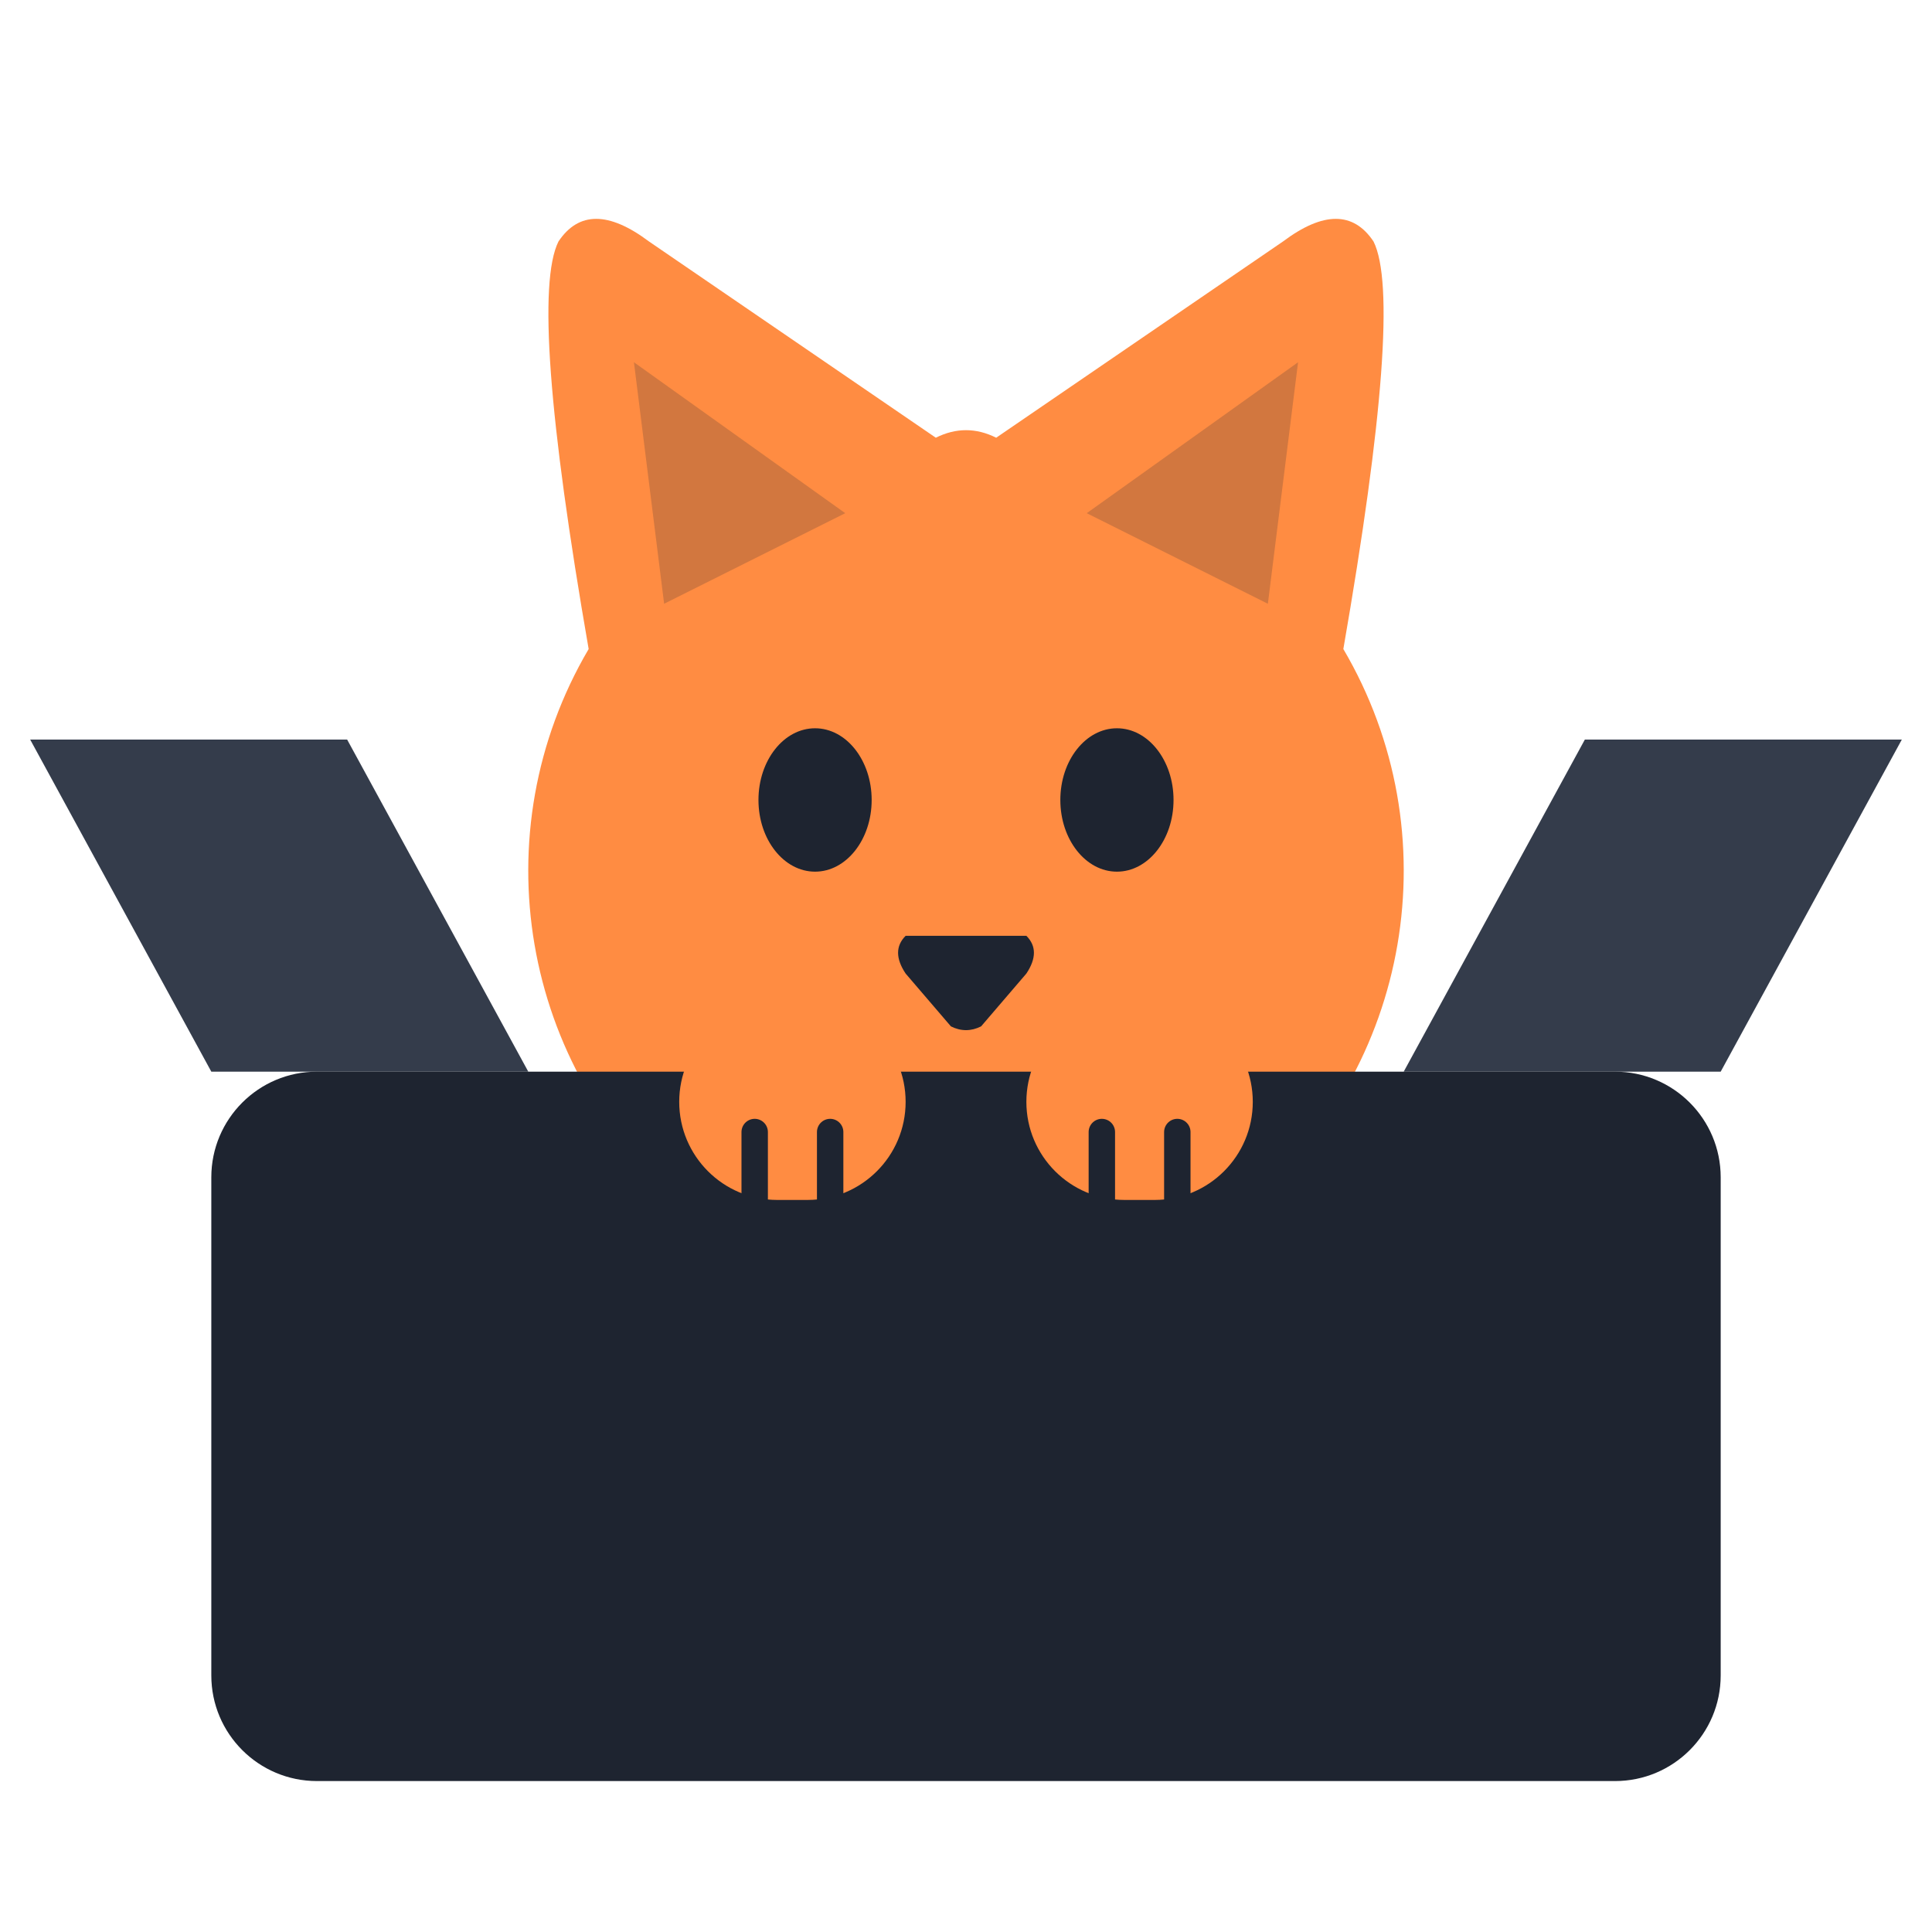
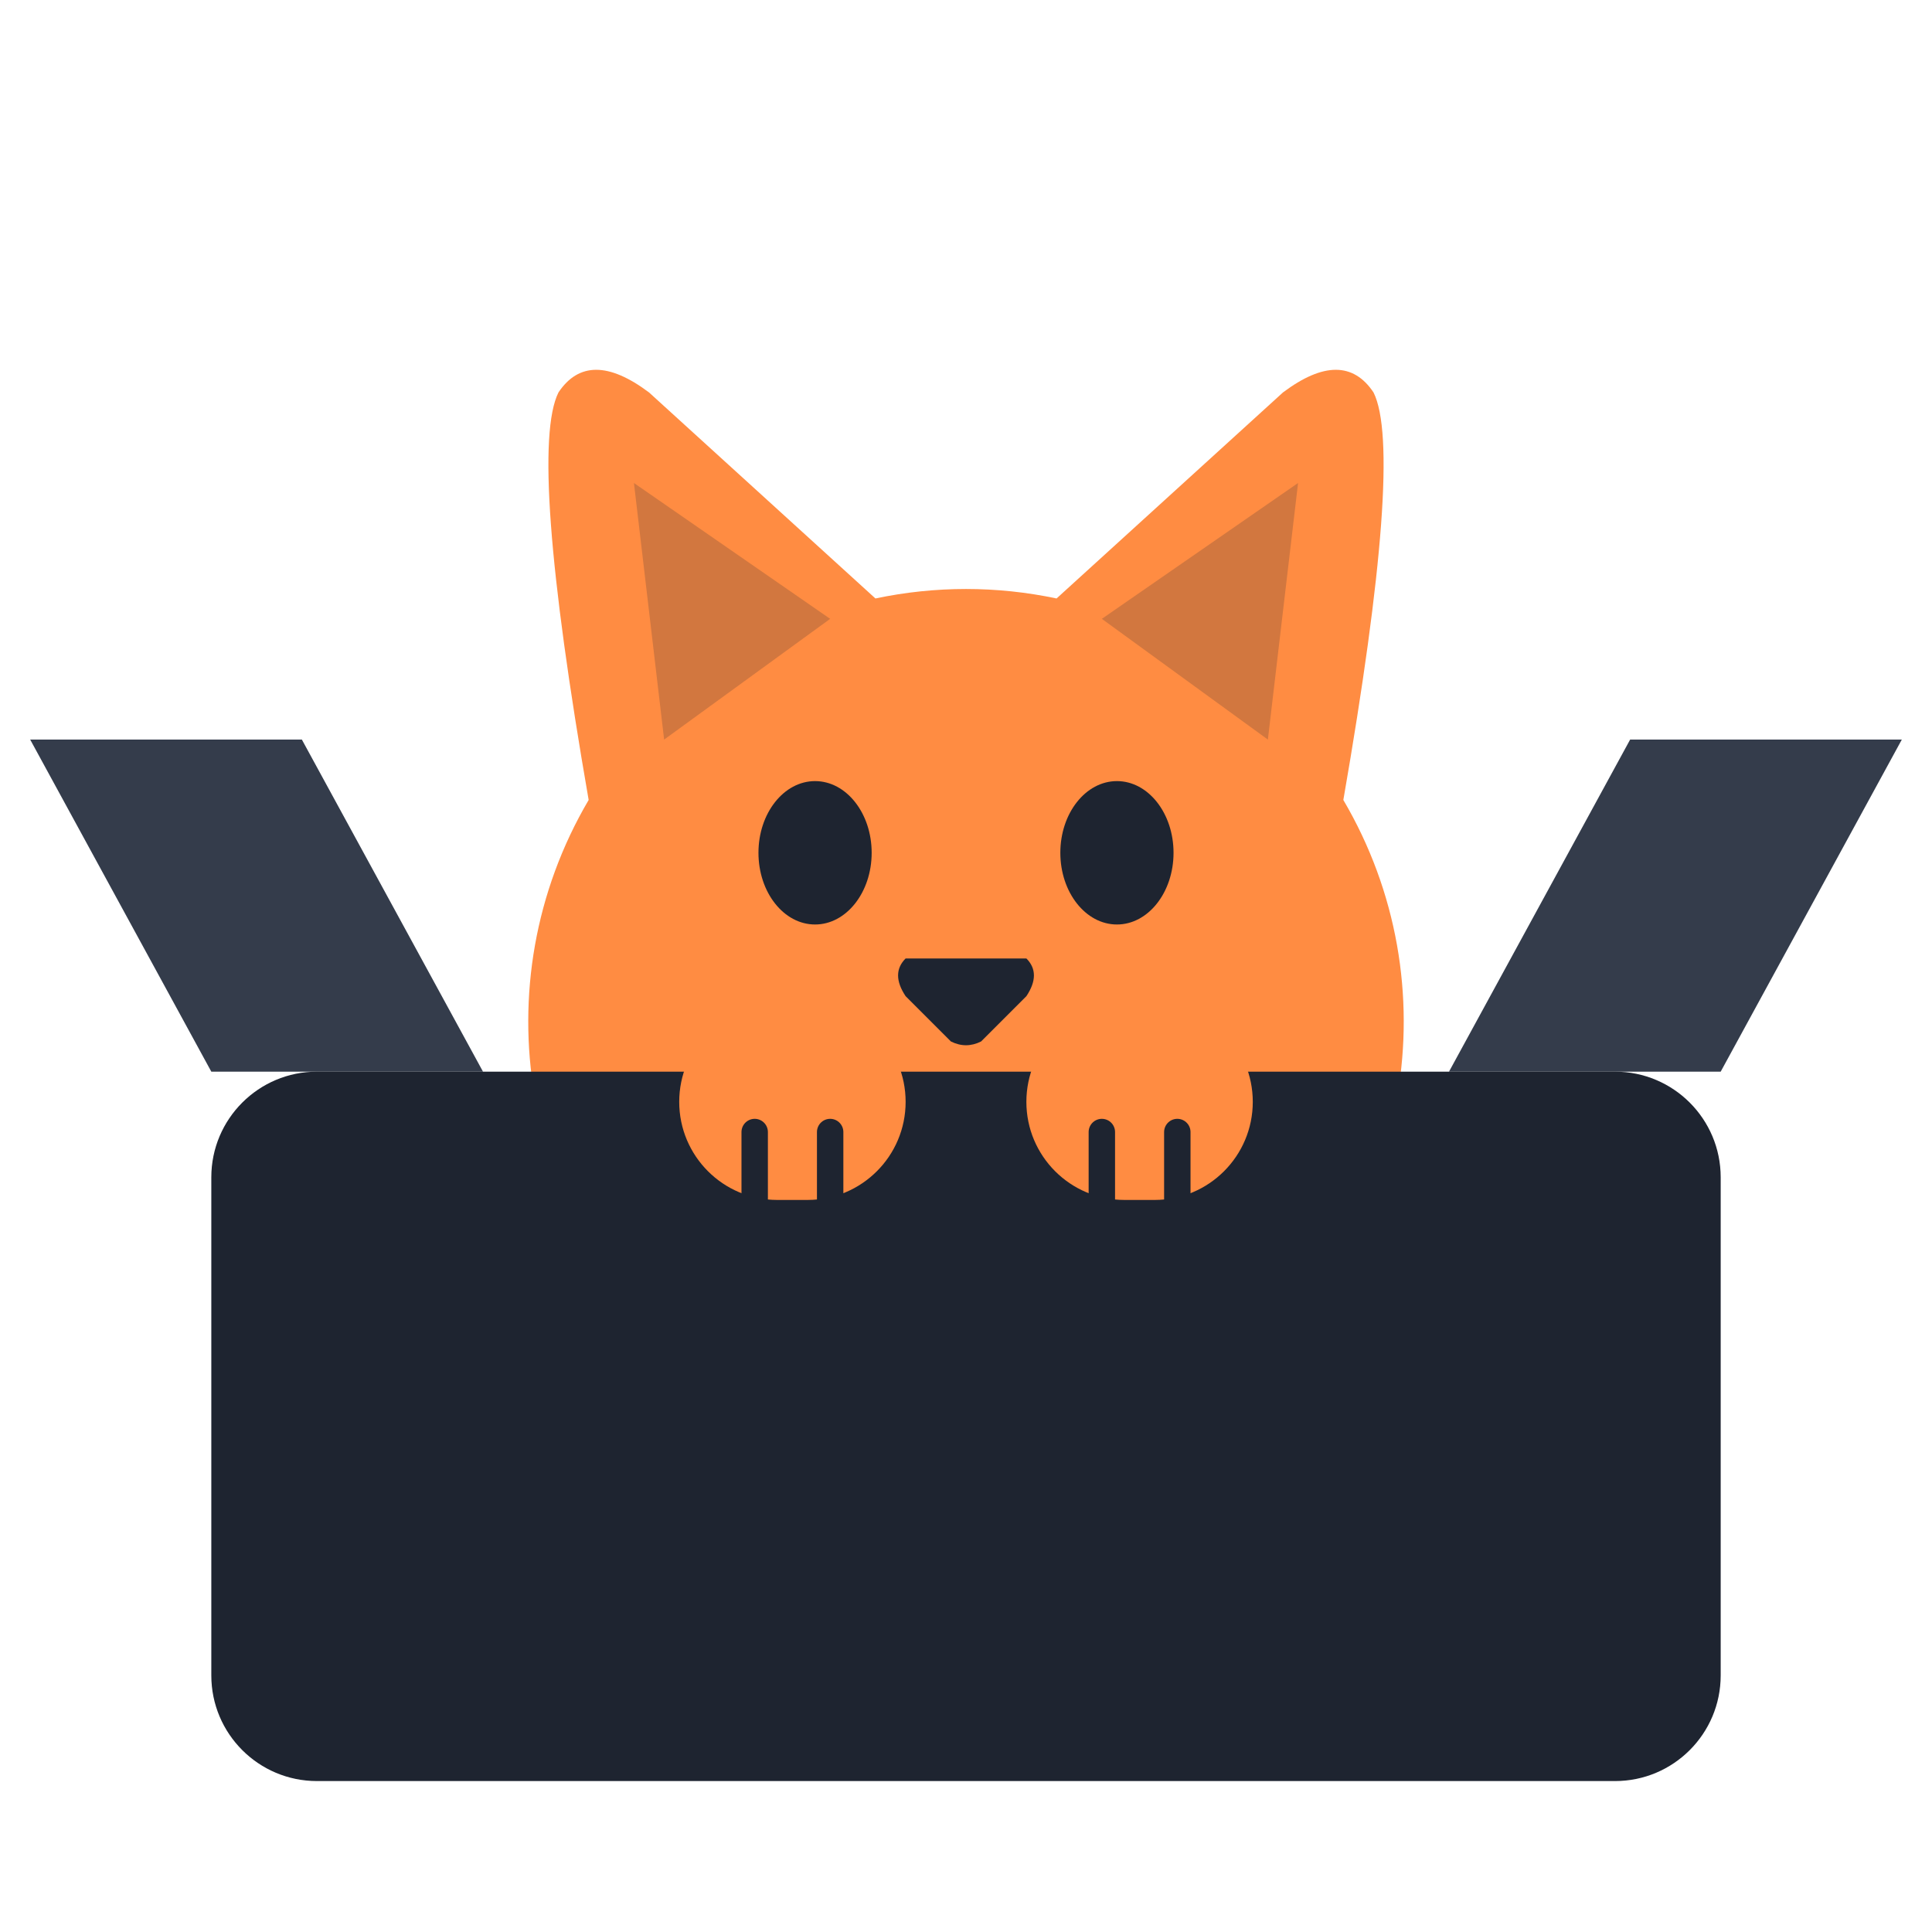
<svg xmlns="http://www.w3.org/2000/svg" viewBox="0 0 256 256" width="256" height="256" role="img" aria-label="Kot logo mark">
-   <path d="M28 142 L70 142 L46 98 L4 98 Z" fill="#343C4B" />
-   <path d="M228 142 L186 142 L210 98 L252 98 Z" fill="#343C4B" />
-   <path d="M78 86 Q70 40 74 32 Q78 26 86 32 L124 58 Q128 56 132 58 L170 32 Q178 26 182 32 Q186 40 178 86 A58 58 0 1 1 78 86 Z" fill="#FF8C42" />
-   <path d="M88 80 L84 48 L112 68 Z" fill="#1E2430" opacity="0.2" />
-   <path d="M168 80 L172 48 L144 68 Z" fill="#1E2430" opacity="0.2" />
-   <ellipse cx="108" cy="106" rx="7.5" ry="9.5" fill="#1E2430" />
-   <ellipse cx="148" cy="106" rx="7.5" ry="9.5" fill="#1E2430" />
-   <path d="M120 124 L136 124 Q138 126 136 129 L130 136 Q128 137 126 136 L120 129 Q118 126 120 124 Z" fill="#1E2430" />
+   <path d="M28 142 L64 142 L40 98 L4 98 Z" fill="#343C4B" />
+   <path d="M228 142 L192 142 L216 98 L252 98 Z" fill="#343C4B" />
+   <path d="M78 106 Q70 60 74 52 Q78 46 86 52 L116 79.3 A58 58 0 0 1 140 79.3 L170 52 Q178 46 182 52 Q186 60 178 106 A58 58 0 1 1 78 106 Z" fill="#FF8C42" />
+   <path d="M88 98 L84 64 L110 82 Z" fill="#1E2430" opacity="0.2" />
+   <path d="M168 98 L172 64 L146 82 Z" fill="#1E2430" opacity="0.2" />
+   <ellipse cx="108" cy="113" rx="7.5" ry="9.5" fill="#1E2430" />
+   <ellipse cx="148" cy="113" rx="7.5" ry="9.5" fill="#1E2430" />
+   <path d="M120 127 L136 127 Q138 129 136 132 L130 138 Q128 139 126 138 L120 132 Q118 129 120 127 Z" fill="#1E2430" />
  <rect x="28" y="142" width="200" height="94" rx="14" fill="#1E2430" />
  <rect x="90" y="133" width="30" height="26" rx="13" fill="#FF8C42" />
  <rect x="136" y="133" width="30" height="26" rx="13" fill="#FF8C42" />
  <path d="M100 150 v9 M110 150 v9 M146 150 v9 M156 150 v9" stroke="#1E2430" stroke-width="3.5" stroke-linecap="round" fill="none" />
</svg>
